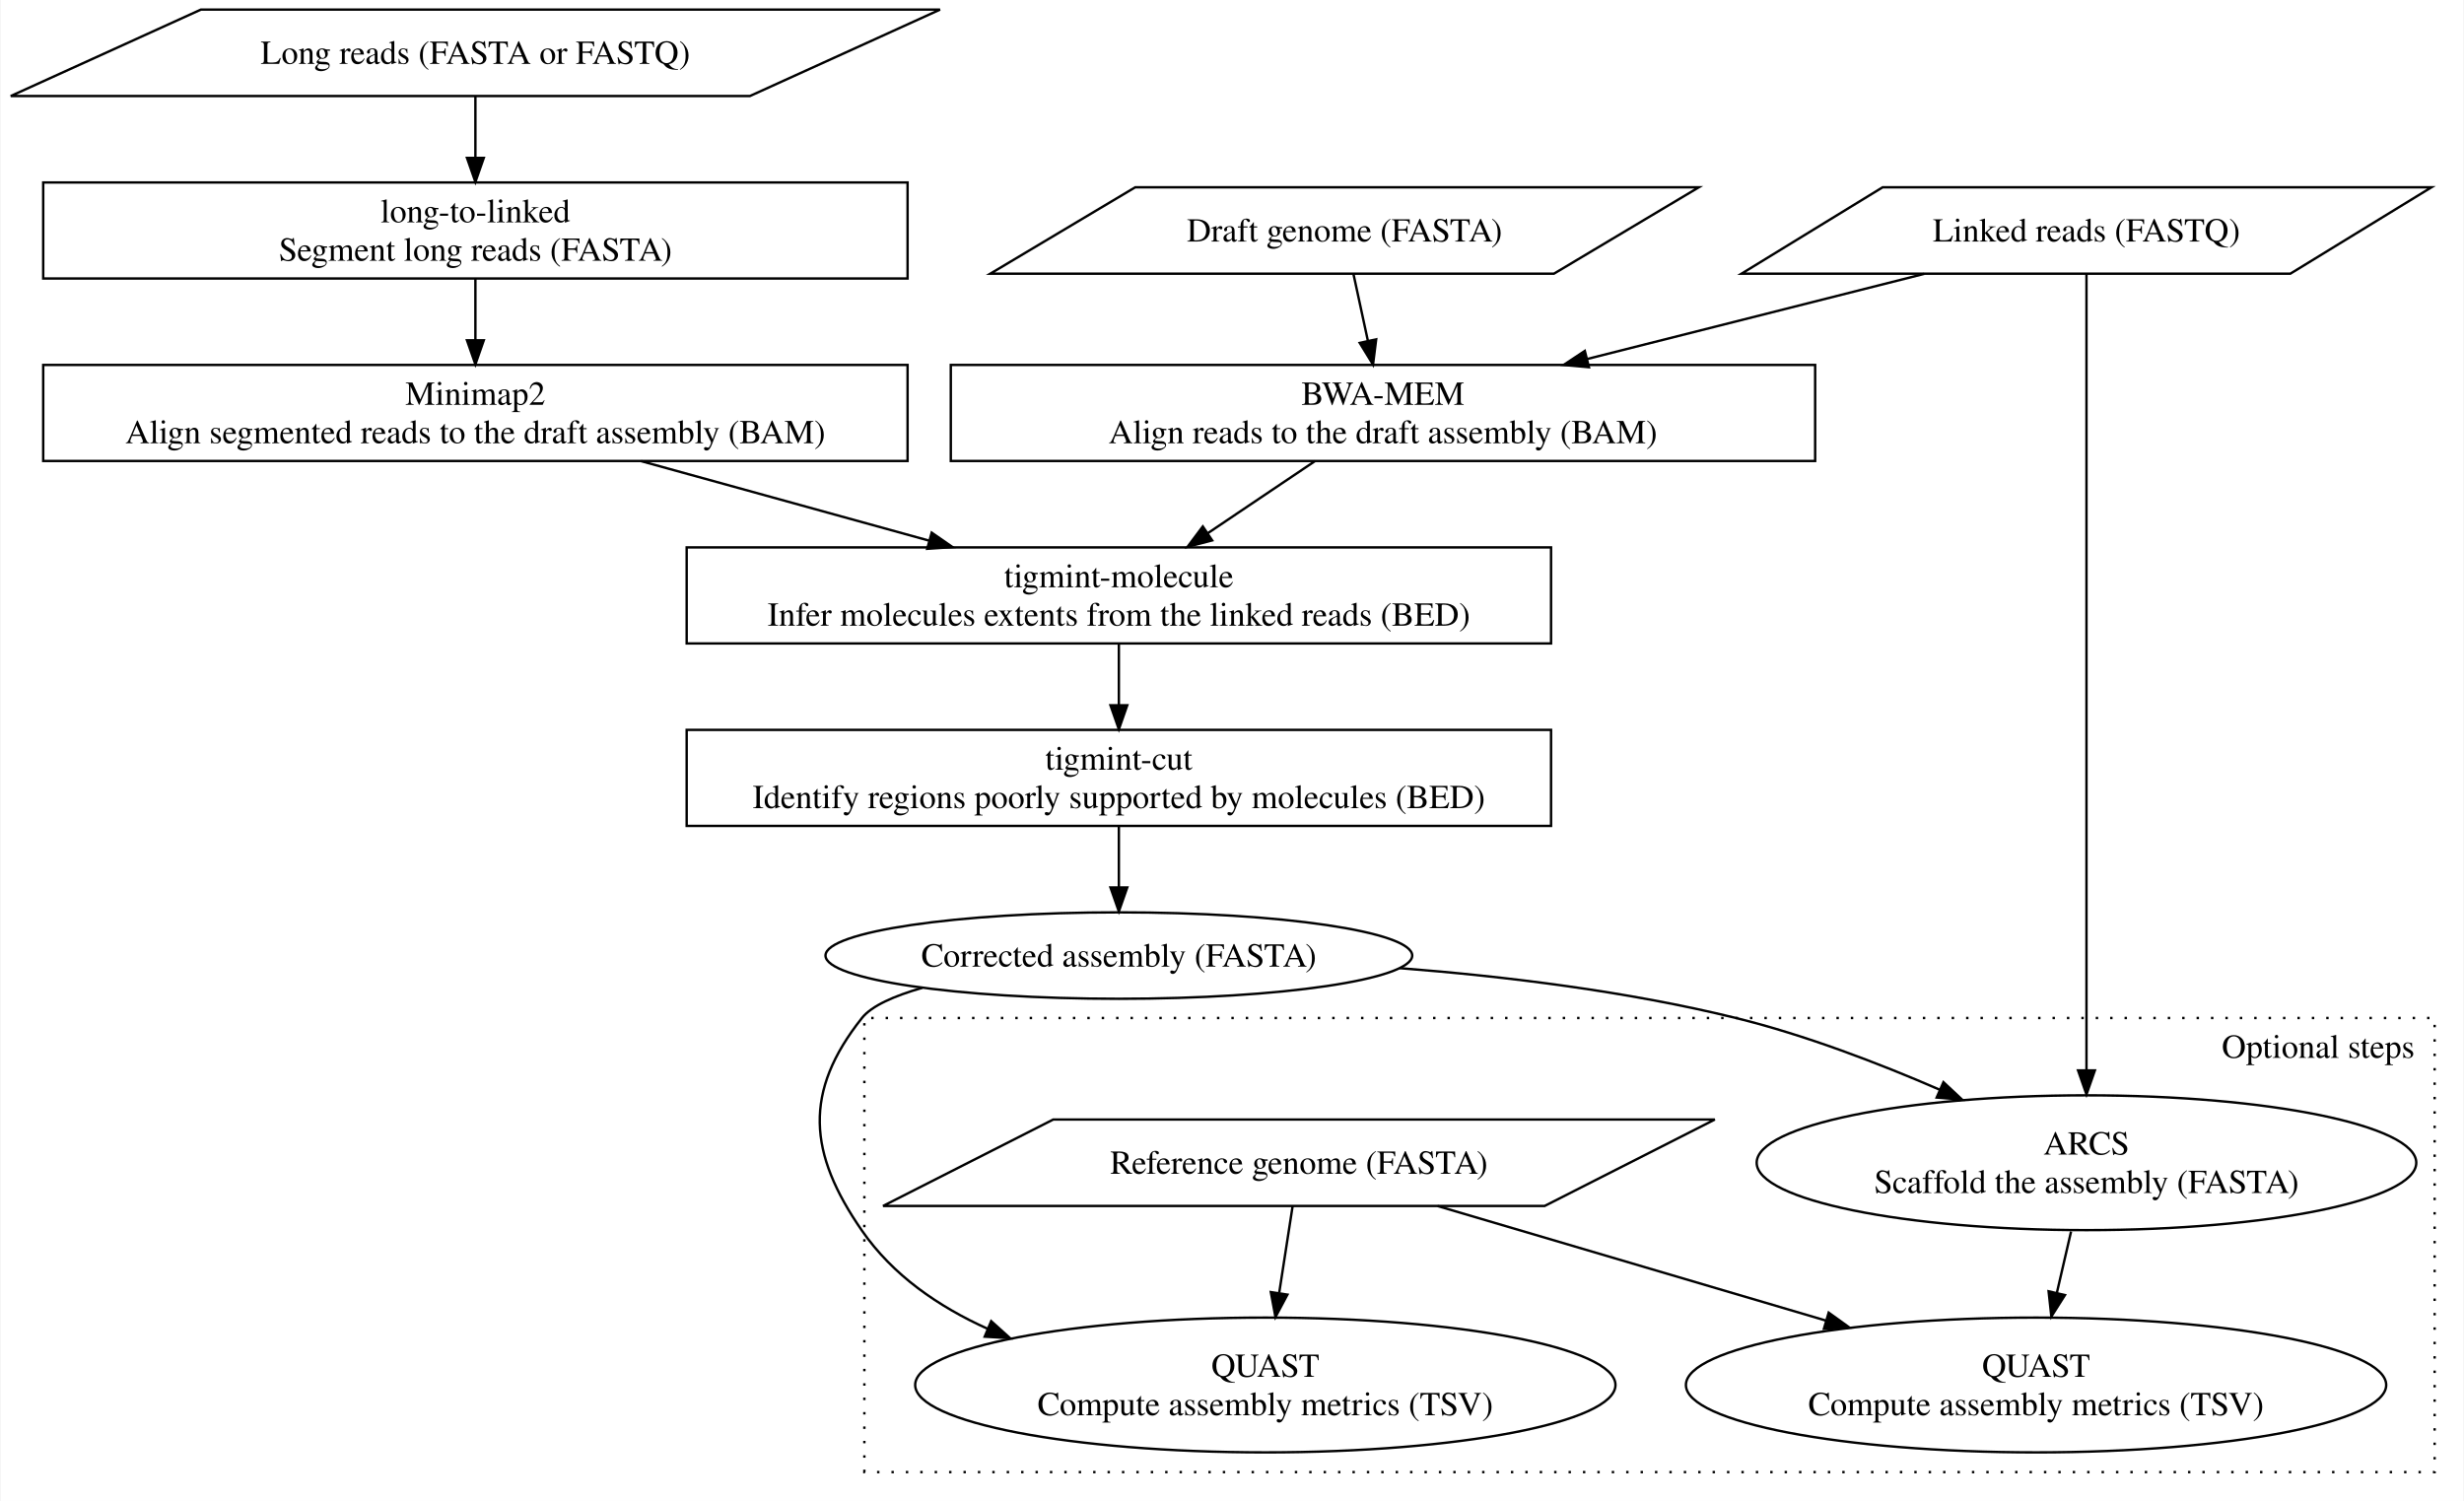
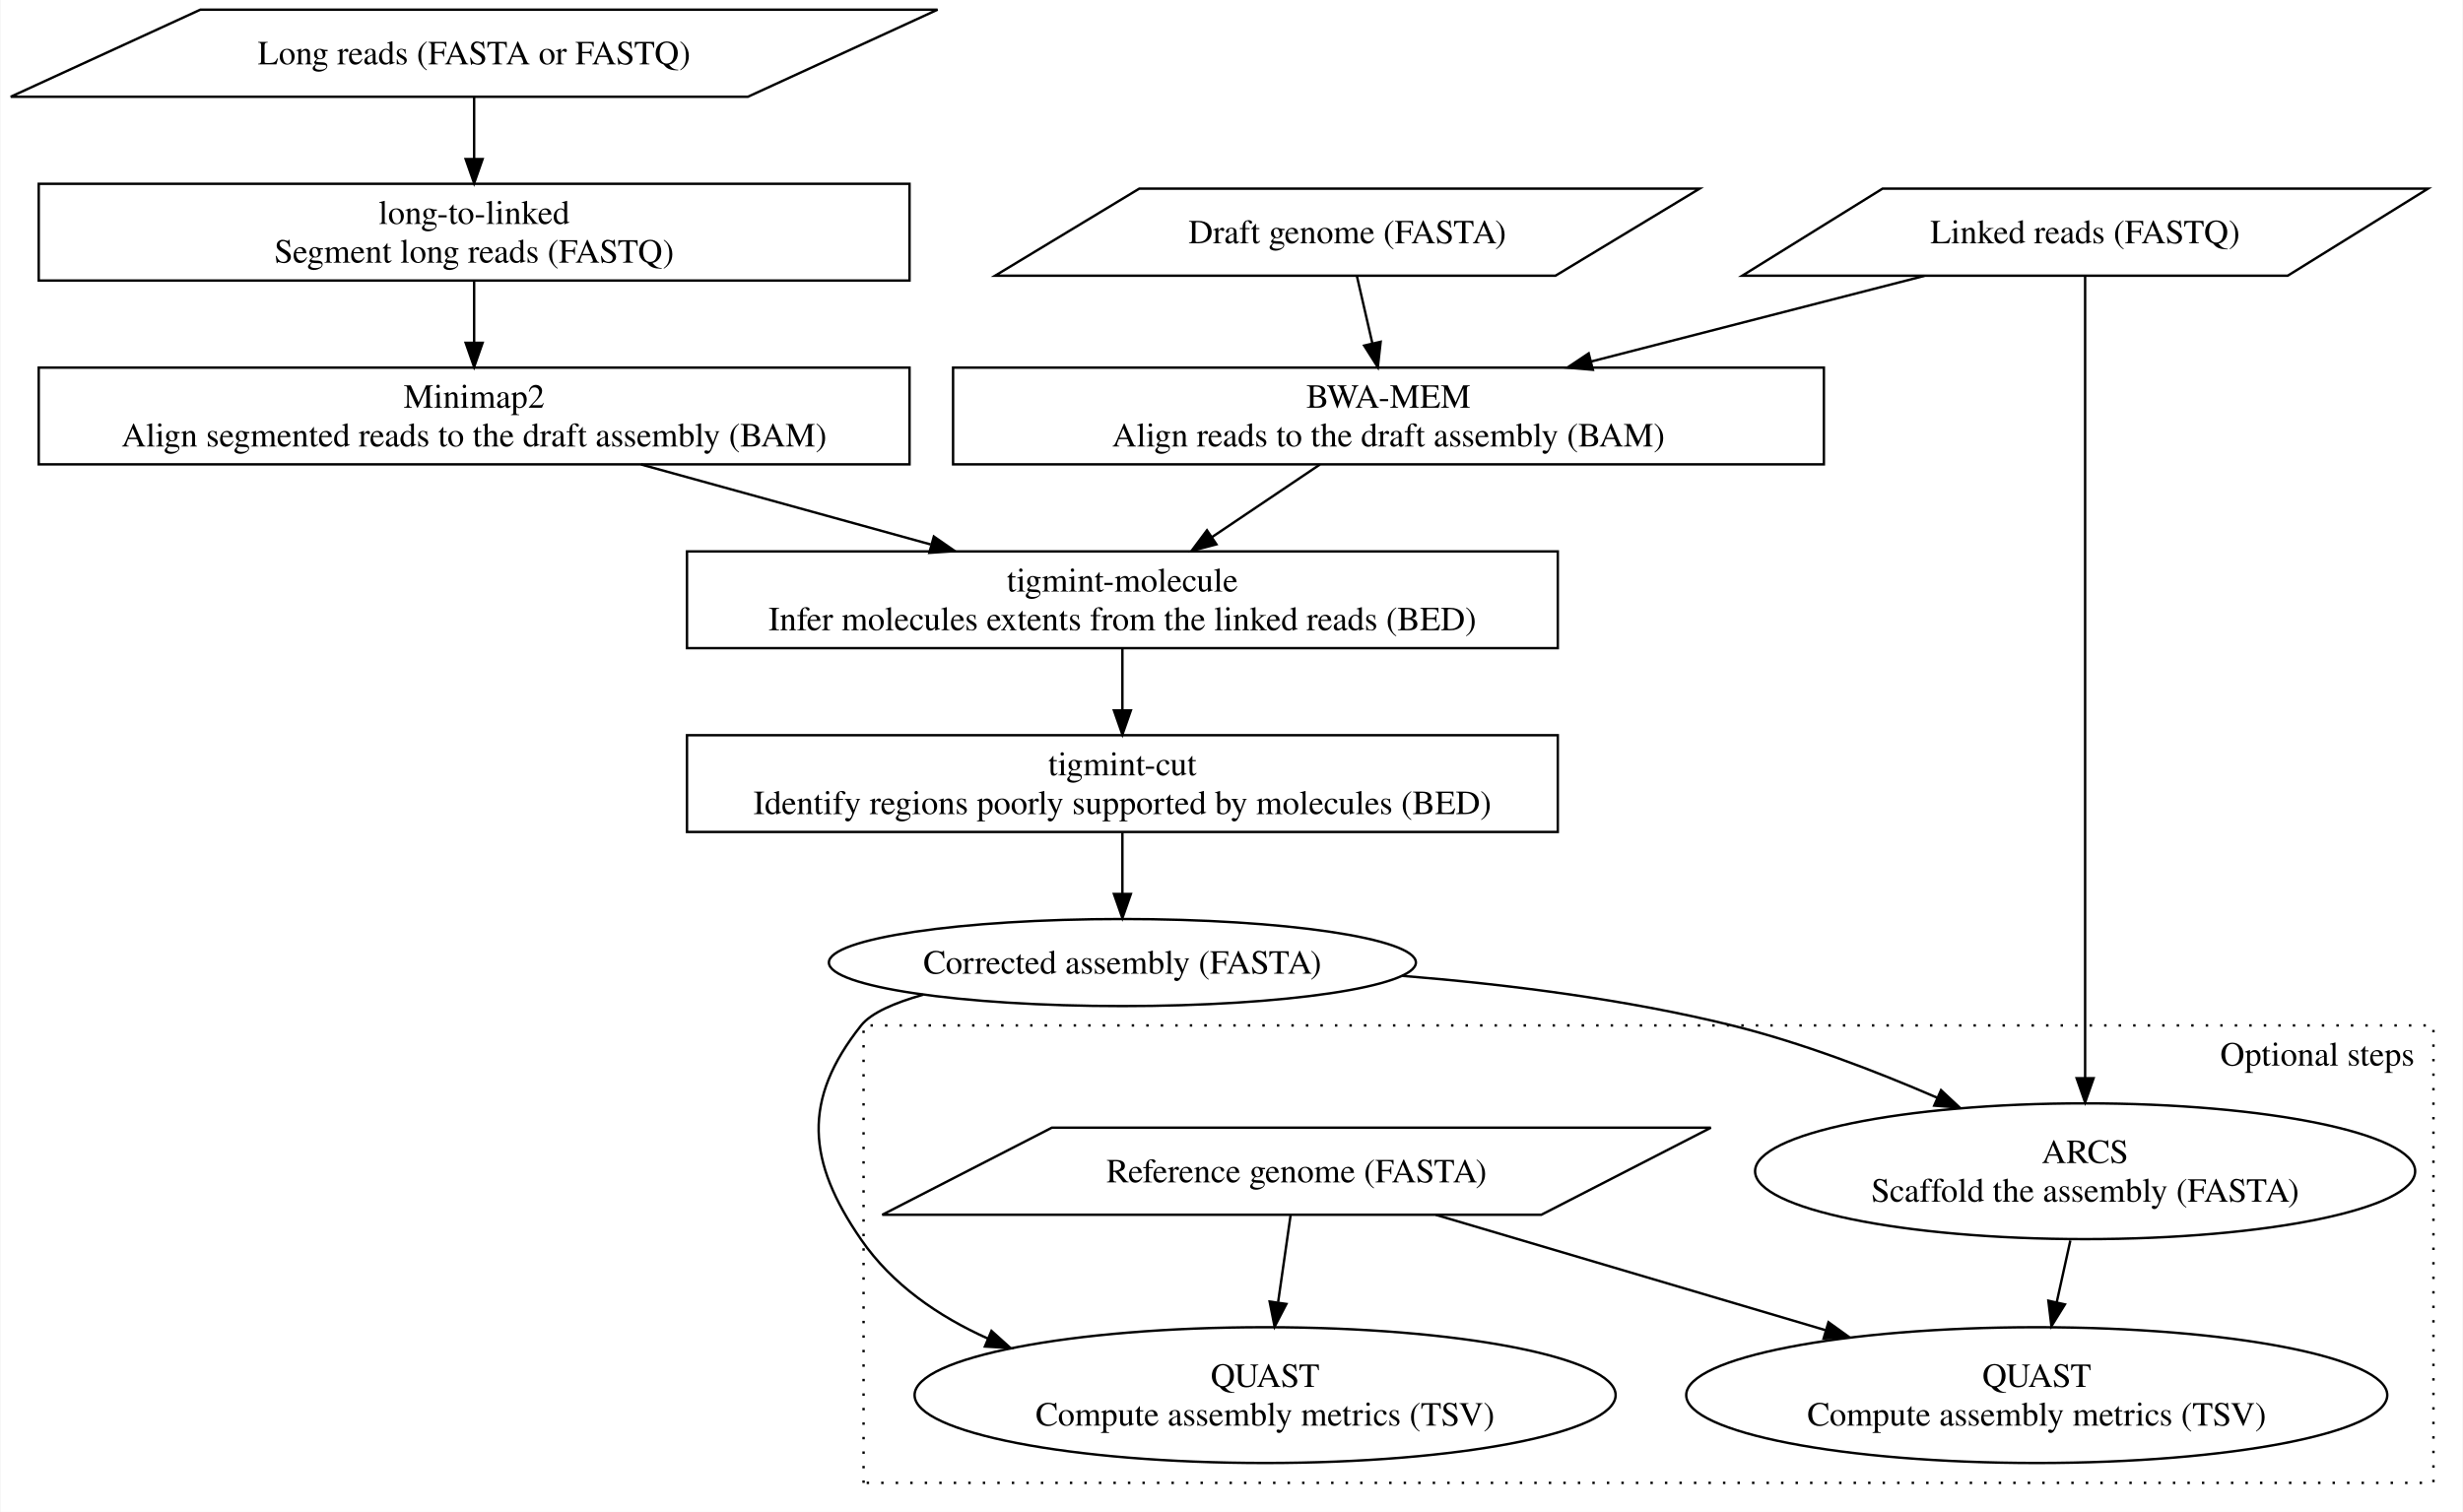
- <svg xmlns="http://www.w3.org/2000/svg" width="1026pt" height="625pt" viewBox="0.00 0.00 1025.76 625.14">
+ <svg xmlns="http://www.w3.org/2000/svg" width="1018pt" height="625pt" viewBox="0.00 0.00 1017.79 625.14">
  <g id="graph0" class="graph" transform="scale(1 1) rotate(0) translate(4 621.14)">
-     <polygon fill="white" stroke="transparent" points="-4,4 -4,-621.14 1021.76,-621.14 1021.76,4 -4,4" />
+     <polygon fill="white" stroke="transparent" points="-4,4 -4,-621.14 1013.79,-621.14 1013.79,4 -4,4" />
    <g id="clust3" class="cluster">
-       <polygon fill="none" stroke="black" stroke-dasharray="1,5" points="355.76,-8 355.76,-197.14 1009.76,-197.14 1009.76,-8 355.76,-8" />
-       <text text-anchor="middle" x="961.26" y="-180.54" font-family="Times,serif" font-size="14.00">Optional steps</text>
+       <polygon fill="none" stroke="black" stroke-dasharray="1,5" points="352.79,-8 352.79,-197.14 1001.79,-197.14 1001.79,-8 352.79,-8" />
+       <text text-anchor="middle" x="953.79" y="-180.54" font-family="Times,serif" font-size="14.00">Optional steps</text>
    </g>
    <g id="node1" class="node">
-       <polygon fill="none" stroke="black" points="387.28,-617.14 79.43,-617.14 0.24,-581.14 308.09,-581.14 387.28,-617.14" />
-       <text text-anchor="middle" x="193.76" y="-594.54" font-family="Times,serif" font-size="14.00">Long reads (FASTA or FASTQ)</text>
+       <polygon fill="none" stroke="black" points="383.38,-617.14 78.61,-617.14 0.21,-581.14 304.98,-581.14 383.38,-617.14" />
+       <text text-anchor="middle" x="191.79" y="-594.54" font-family="Times,serif" font-size="14.00">Long reads (FASTA or FASTQ)</text>
    </g>
    <g id="node7" class="node">
-       <polygon fill="none" stroke="black" points="373.76,-545.14 13.76,-545.14 13.76,-505.14 373.76,-505.14 373.76,-545.14" />
-       <text text-anchor="middle" x="193.76" y="-528.54" font-family="Times,serif" font-size="14.00">long-to-linked</text>
-       <text text-anchor="middle" x="193.76" y="-512.54" font-family="Times,serif" font-size="14.00">Segment long reads (FASTA)</text>
+       <polygon fill="none" stroke="black" points="371.79,-545.14 11.79,-545.14 11.79,-505.14 371.79,-505.14 371.79,-545.14" />
+       <text text-anchor="middle" x="191.79" y="-528.54" font-family="Times,serif" font-size="14.00">long-to-linked</text>
+       <text text-anchor="middle" x="191.79" y="-512.54" font-family="Times,serif" font-size="14.00">Segment long reads (FASTQ)</text>
    </g>
    <g id="edge6" class="edge">
-       <path fill="none" stroke="black" d="M193.76,-581.07C193.76,-573.45 193.76,-564.23 193.76,-555.55" />
-       <polygon fill="black" stroke="black" points="197.26,-555.36 193.76,-545.36 190.26,-555.36 197.26,-555.36" />
+       <path fill="none" stroke="black" d="M191.79,-581.07C191.79,-573.45 191.79,-564.23 191.79,-555.55" />
+       <polygon fill="black" stroke="black" points="195.29,-555.36 191.79,-545.36 188.29,-555.36 195.29,-555.36" />
    </g>
    <g id="node2" class="node">
-       <polygon fill="none" stroke="black" points="1008.46,-543.14 779.87,-543.14 721.06,-507.14 949.65,-507.14 1008.46,-543.14" />
-       <text text-anchor="middle" x="864.76" y="-520.54" font-family="Times,serif" font-size="14.00">Linked reads (FASTQ)</text>
+       <polygon fill="none" stroke="black" points="999.55,-543.14 774.04,-543.14 716.03,-507.14 941.54,-507.14 999.55,-543.14" />
+       <text text-anchor="middle" x="857.79" y="-520.54" font-family="Times,serif" font-size="14.00">Linked reads (FASTQ)</text>
    </g>
    <g id="node4" class="node">
-       <polygon fill="none" stroke="black" points="751.76,-469.14 391.76,-469.14 391.76,-429.14 751.76,-429.14 751.76,-469.14" />
-       <text text-anchor="middle" x="571.76" y="-452.54" font-family="Times,serif" font-size="14.00">BWA-MEM</text>
-       <text text-anchor="middle" x="571.76" y="-436.54" font-family="Times,serif" font-size="14.00">Align reads to the draft assembly (BAM)</text>
+       <polygon fill="none" stroke="black" points="749.79,-469.14 389.79,-469.14 389.79,-429.14 749.79,-429.14 749.79,-469.14" />
+       <text text-anchor="middle" x="569.79" y="-452.54" font-family="Times,serif" font-size="14.00">BWA-MEM</text>
+       <text text-anchor="middle" x="569.79" y="-436.54" font-family="Times,serif" font-size="14.00">Align reads to the draft assembly (BAM)</text>
    </g>
    <g id="edge1" class="edge">
-       <path fill="none" stroke="black" d="M797.17,-507.07C755.46,-496.53 701.57,-482.92 656.95,-471.65" />
-       <polygon fill="black" stroke="black" points="657.55,-468.19 646.99,-469.14 655.83,-474.98 657.55,-468.19" />
+       <path fill="none" stroke="black" d="M791.36,-507.07C750.35,-496.53 697.39,-482.92 653.53,-471.65" />
+       <polygon fill="black" stroke="black" points="654.3,-468.24 643.74,-469.14 652.56,-475.02 654.3,-468.24" />
    </g>
    <g id="node12" class="node">
-       <ellipse fill="none" stroke="black" cx="864.76" cy="-136.85" rx="137.36" ry="28.07" />
-       <text text-anchor="middle" x="864.76" y="-140.25" font-family="Times,serif" font-size="14.00">ARCS</text>
-       <text text-anchor="middle" x="864.76" y="-124.25" font-family="Times,serif" font-size="14.00">Scaffold the assembly (FASTA)</text>
+       <ellipse fill="none" stroke="black" cx="857.79" cy="-136.85" rx="136.44" ry="28.07" />
+       <text text-anchor="middle" x="857.79" y="-140.25" font-family="Times,serif" font-size="14.00">ARCS</text>
+       <text text-anchor="middle" x="857.79" y="-124.25" font-family="Times,serif" font-size="14.00">Scaffold the assembly (FASTA)</text>
    </g>
    <g id="edge12" class="edge">
-       <path fill="none" stroke="black" d="M864.76,-507.04C864.76,-479.2 864.76,-422.31 864.76,-374.14 864.76,-374.14 864.76,-374.14 864.76,-296.14 864.76,-254.91 864.76,-207.63 864.76,-175.57" />
-       <polygon fill="black" stroke="black" points="868.26,-175.3 864.76,-165.3 861.26,-175.3 868.26,-175.3" />
+       <path fill="none" stroke="black" d="M857.79,-507.04C857.79,-479.2 857.79,-422.31 857.79,-374.14 857.79,-374.14 857.79,-374.14 857.79,-296.14 857.79,-254.91 857.79,-207.63 857.79,-175.57" />
+       <polygon fill="black" stroke="black" points="861.29,-175.3 857.79,-165.3 854.29,-175.3 861.29,-175.3" />
    </g>
    <g id="node3" class="node">
-       <polygon fill="none" stroke="black" points="703.32,-543.14 468.58,-543.14 408.19,-507.14 642.94,-507.14 703.32,-543.14" />
-       <text text-anchor="middle" x="555.76" y="-520.54" font-family="Times,serif" font-size="14.00">Draft genome (FASTA)</text>
+       <polygon fill="none" stroke="black" points="698.42,-543.14 466.76,-543.14 407.16,-507.14 638.83,-507.14 698.42,-543.14" />
+       <text text-anchor="middle" x="552.79" y="-520.54" font-family="Times,serif" font-size="14.00">Draft genome (FASTA)</text>
    </g>
    <g id="edge2" class="edge">
-       <path fill="none" stroke="black" d="M559.47,-506.97C561.26,-498.7 563.46,-488.54 565.49,-479.11" />
-       <polygon fill="black" stroke="black" points="568.93,-479.8 567.62,-469.29 562.08,-478.32 568.93,-479.8" />
+       <path fill="none" stroke="black" d="M556.74,-506.97C558.64,-498.7 560.97,-488.54 563.14,-479.11" />
+       <polygon fill="black" stroke="black" points="566.56,-479.82 565.39,-469.29 559.74,-478.25 566.56,-479.82" />
    </g>
    <g id="node5" class="node">
-       <polygon fill="none" stroke="black" points="641.76,-393.14 281.76,-393.14 281.76,-353.14 641.76,-353.14 641.76,-393.14" />
-       <text text-anchor="middle" x="461.76" y="-376.54" font-family="Times,serif" font-size="14.00">tigmint-molecule</text>
-       <text text-anchor="middle" x="461.76" y="-360.54" font-family="Times,serif" font-size="14.00">Infer molecules extents from the linked reads (BED)</text>
+       <polygon fill="none" stroke="black" points="639.79,-393.14 279.79,-393.14 279.79,-353.14 639.79,-353.14 639.79,-393.14" />
+       <text text-anchor="middle" x="459.79" y="-376.54" font-family="Times,serif" font-size="14.00">tigmint-molecule</text>
+       <text text-anchor="middle" x="459.79" y="-360.54" font-family="Times,serif" font-size="14.00">Infer molecules extents from the linked reads (BED)</text>
    </g>
    <g id="edge3" class="edge">
-       <path fill="none" stroke="black" d="M543.43,-429.08C529.81,-419.92 513.31,-408.81 498.71,-399" />
-       <polygon fill="black" stroke="black" points="500.62,-396.06 490.37,-393.39 496.72,-401.87 500.62,-396.06" />
+       <path fill="none" stroke="black" d="M541.46,-429.08C527.84,-419.92 511.34,-408.81 496.74,-399" />
+       <polygon fill="black" stroke="black" points="498.66,-396.06 488.41,-393.39 494.75,-401.87 498.66,-396.06" />
    </g>
    <g id="node6" class="node">
-       <polygon fill="none" stroke="black" points="641.76,-317.14 281.76,-317.14 281.76,-277.14 641.76,-277.14 641.76,-317.14" />
-       <text text-anchor="middle" x="461.76" y="-300.54" font-family="Times,serif" font-size="14.00">tigmint-cut</text>
-       <text text-anchor="middle" x="461.76" y="-284.54" font-family="Times,serif" font-size="14.00">Identify regions poorly supported by molecules (BED)</text>
+       <polygon fill="none" stroke="black" points="639.79,-317.14 279.79,-317.14 279.79,-277.14 639.79,-277.14 639.79,-317.14" />
+       <text text-anchor="middle" x="459.79" y="-300.54" font-family="Times,serif" font-size="14.00">tigmint-cut</text>
+       <text text-anchor="middle" x="459.79" y="-284.54" font-family="Times,serif" font-size="14.00">Identify regions poorly supported by molecules (BED)</text>
    </g>
    <g id="edge4" class="edge">
-       <path fill="none" stroke="black" d="M461.76,-353.08C461.76,-345.29 461.76,-336.09 461.76,-327.48" />
-       <polygon fill="black" stroke="black" points="465.26,-327.39 461.76,-317.39 458.26,-327.39 465.26,-327.39" />
+       <path fill="none" stroke="black" d="M459.79,-353.08C459.79,-345.29 459.79,-336.09 459.79,-327.48" />
+       <polygon fill="black" stroke="black" points="463.29,-327.39 459.79,-317.39 456.29,-327.39 463.29,-327.39" />
    </g>
    <g id="node9" class="node">
-       <ellipse fill="none" stroke="black" cx="461.76" cy="-223.14" rx="122.18" ry="18" />
-       <text text-anchor="middle" x="461.76" y="-218.54" font-family="Times,serif" font-size="14.00">Corrected assembly (FASTA)</text>
+       <ellipse fill="none" stroke="black" cx="459.79" cy="-223.14" rx="121.34" ry="18" />
+       <text text-anchor="middle" x="459.79" y="-218.54" font-family="Times,serif" font-size="14.00">Corrected assembly (FASTA)</text>
    </g>
    <g id="edge5" class="edge">
-       <path fill="none" stroke="black" d="M461.76,-276.84C461.76,-269.11 461.76,-260.06 461.76,-251.66" />
-       <polygon fill="black" stroke="black" points="465.26,-251.51 461.76,-241.51 458.26,-251.51 465.26,-251.51" />
+       <path fill="none" stroke="black" d="M459.79,-276.84C459.79,-269.11 459.79,-260.06 459.79,-251.66" />
+       <polygon fill="black" stroke="black" points="463.29,-251.51 459.79,-241.51 456.29,-251.51 463.29,-251.51" />
    </g>
    <g id="node8" class="node">
-       <polygon fill="none" stroke="black" points="373.76,-469.14 13.76,-469.14 13.76,-429.14 373.76,-429.14 373.76,-469.14" />
-       <text text-anchor="middle" x="193.76" y="-452.54" font-family="Times,serif" font-size="14.00">Minimap2</text>
-       <text text-anchor="middle" x="193.76" y="-436.54" font-family="Times,serif" font-size="14.00">Align segmented reads to the draft assembly (BAM)</text>
+       <polygon fill="none" stroke="black" points="371.79,-469.14 11.79,-469.14 11.79,-429.14 371.79,-429.14 371.79,-469.14" />
+       <text text-anchor="middle" x="191.79" y="-452.54" font-family="Times,serif" font-size="14.00">Minimap2</text>
+       <text text-anchor="middle" x="191.79" y="-436.54" font-family="Times,serif" font-size="14.00">Align segmented reads to the draft assembly (BAM)</text>
    </g>
    <g id="edge7" class="edge">
-       <path fill="none" stroke="black" d="M193.76,-505.08C193.76,-497.29 193.76,-488.09 193.76,-479.48" />
-       <polygon fill="black" stroke="black" points="197.26,-479.39 193.76,-469.39 190.26,-479.39 197.26,-479.39" />
+       <path fill="none" stroke="black" d="M191.79,-505.08C191.79,-497.29 191.79,-488.09 191.79,-479.48" />
+       <polygon fill="black" stroke="black" points="195.29,-479.39 191.79,-469.39 188.29,-479.39 195.29,-479.39" />
    </g>
    <g id="edge8" class="edge">
-       <path fill="none" stroke="black" d="M262.78,-429.08C299.36,-418.98 344.48,-406.52 382.5,-396.02" />
-       <polygon fill="black" stroke="black" points="383.8,-399.29 392.51,-393.26 381.94,-392.55 383.8,-399.29" />
+       <path fill="none" stroke="black" d="M260.81,-429.08C297.4,-418.98 342.52,-406.52 380.53,-396.02" />
+       <polygon fill="black" stroke="black" points="381.84,-399.29 390.54,-393.26 379.97,-392.55 381.84,-399.29" />
    </g>
    <g id="node11" class="node">
-       <ellipse fill="none" stroke="black" cx="522.76" cy="-44.28" rx="145.83" ry="28.07" />
-       <text text-anchor="middle" x="522.76" y="-47.68" font-family="Times,serif" font-size="14.00">QUAST</text>
-       <text text-anchor="middle" x="522.76" y="-31.68" font-family="Times,serif" font-size="14.00">Compute assembly metrics (TSV)</text>
+       <ellipse fill="none" stroke="black" cx="518.79" cy="-44.28" rx="144.91" ry="28.07" />
+       <text text-anchor="middle" x="518.79" y="-47.68" font-family="Times,serif" font-size="14.00">QUAST</text>
+       <text text-anchor="middle" x="518.79" y="-31.68" font-family="Times,serif" font-size="14.00">Compute assembly metrics (TSV)</text>
    </g>
    <g id="edge10" class="edge">
-       <path fill="none" stroke="black" d="M379.92,-209.71C368.23,-206.36 358.79,-202.22 354.76,-197.14 330.3,-166.3 332.36,-140.94 354.76,-108.57 367.58,-90.04 386.56,-76.93 407.2,-67.65" />
-       <polygon fill="black" stroke="black" points="408.58,-70.87 416.45,-63.78 405.88,-64.41 408.58,-70.87" />
+       <path fill="none" stroke="black" d="M377.45,-209.85C365.53,-206.49 355.89,-202.3 351.79,-197.14 327.3,-166.32 329.43,-140.96 351.79,-108.57 364.61,-90.01 383.62,-76.89 404.28,-67.61" />
+       <polygon fill="black" stroke="black" points="405.66,-70.83 413.54,-63.74 402.96,-64.37 405.66,-70.83" />
    </g>
    <g id="edge11" class="edge">
-       <path fill="none" stroke="black" d="M578.74,-217.9C623.07,-214.44 673.71,-208.23 718.76,-197.14 747.5,-190.06 778.04,-178.38 803.71,-167.24" />
-       <polygon fill="black" stroke="black" points="805.19,-170.41 812.93,-163.17 802.37,-164 805.19,-170.41" />
+       <path fill="none" stroke="black" d="M575.44,-217.64C618.69,-214.14 667.94,-207.98 711.79,-197.14 740.53,-190.03 771.06,-178.34 796.73,-167.21" />
+       <polygon fill="black" stroke="black" points="798.22,-170.38 805.96,-163.15 795.4,-163.98 798.22,-170.38" />
    </g>
    <g id="node10" class="node">
-       <polygon fill="none" stroke="black" points="709.97,-154.85 434.43,-154.85 363.55,-118.85 639.09,-118.85 709.97,-154.85" />
-       <text text-anchor="middle" x="536.76" y="-132.25" font-family="Times,serif" font-size="14.00">Reference genome (FASTA)</text>
+       <polygon fill="none" stroke="black" points="703.07,-154.85 430.61,-154.85 360.52,-118.85 632.98,-118.85 703.07,-154.85" />
+       <text text-anchor="middle" x="531.79" y="-132.25" font-family="Times,serif" font-size="14.00">Reference genome (FASTA)</text>
    </g>
    <g id="edge9" class="edge">
-       <path fill="none" stroke="black" d="M534.13,-118.82C532.55,-108.65 530.49,-95.32 528.56,-82.8" />
-       <polygon fill="black" stroke="black" points="531.96,-81.92 526.98,-72.57 525.05,-82.98 531.96,-81.92" />
+       <path fill="none" stroke="black" d="M529.35,-118.82C527.89,-108.65 525.97,-95.32 524.18,-82.8" />
+       <polygon fill="black" stroke="black" points="527.59,-81.97 522.71,-72.57 520.66,-82.96 527.59,-81.97" />
    </g>
    <g id="node13" class="node">
-       <ellipse fill="none" stroke="black" cx="843.76" cy="-44.28" rx="145.83" ry="28.07" />
-       <text text-anchor="middle" x="843.76" y="-47.68" font-family="Times,serif" font-size="14.00">QUAST</text>
-       <text text-anchor="middle" x="843.76" y="-31.68" font-family="Times,serif" font-size="14.00">Compute assembly metrics (TSV)</text>
+       <ellipse fill="none" stroke="black" cx="837.79" cy="-44.28" rx="144.91" ry="28.07" />
+       <text text-anchor="middle" x="837.79" y="-47.68" font-family="Times,serif" font-size="14.00">QUAST</text>
+       <text text-anchor="middle" x="837.79" y="-31.68" font-family="Times,serif" font-size="14.00">Compute assembly metrics (TSV)</text>
    </g>
    <g id="edge13" class="edge">
-       <path fill="none" stroke="black" d="M594.5,-118.82C640.03,-105.39 704.27,-86.44 756.13,-71.14" />
-       <polygon fill="black" stroke="black" points="757.39,-74.41 765.99,-68.23 755.41,-67.7 757.39,-74.41" />
+       <path fill="none" stroke="black" d="M589.35,-118.82C634.73,-105.39 698.75,-86.44 750.44,-71.14" />
+       <polygon fill="black" stroke="black" points="751.68,-74.42 760.28,-68.23 749.69,-67.71 751.68,-74.42" />
    </g>
    <g id="edge14" class="edge">
-       <path fill="none" stroke="black" d="M858.34,-108.19C856.47,-100.11 854.39,-91.15 852.41,-82.58" />
-       <polygon fill="black" stroke="black" points="855.8,-81.73 850.13,-72.78 848.98,-83.31 855.8,-81.73" />
+       <path fill="none" stroke="black" d="M851.68,-108.19C849.9,-100.11 847.92,-91.15 846.03,-82.58" />
+       <polygon fill="black" stroke="black" points="849.44,-81.79 843.86,-72.78 842.6,-83.3 849.44,-81.79" />
    </g>
  </g>
</svg>
